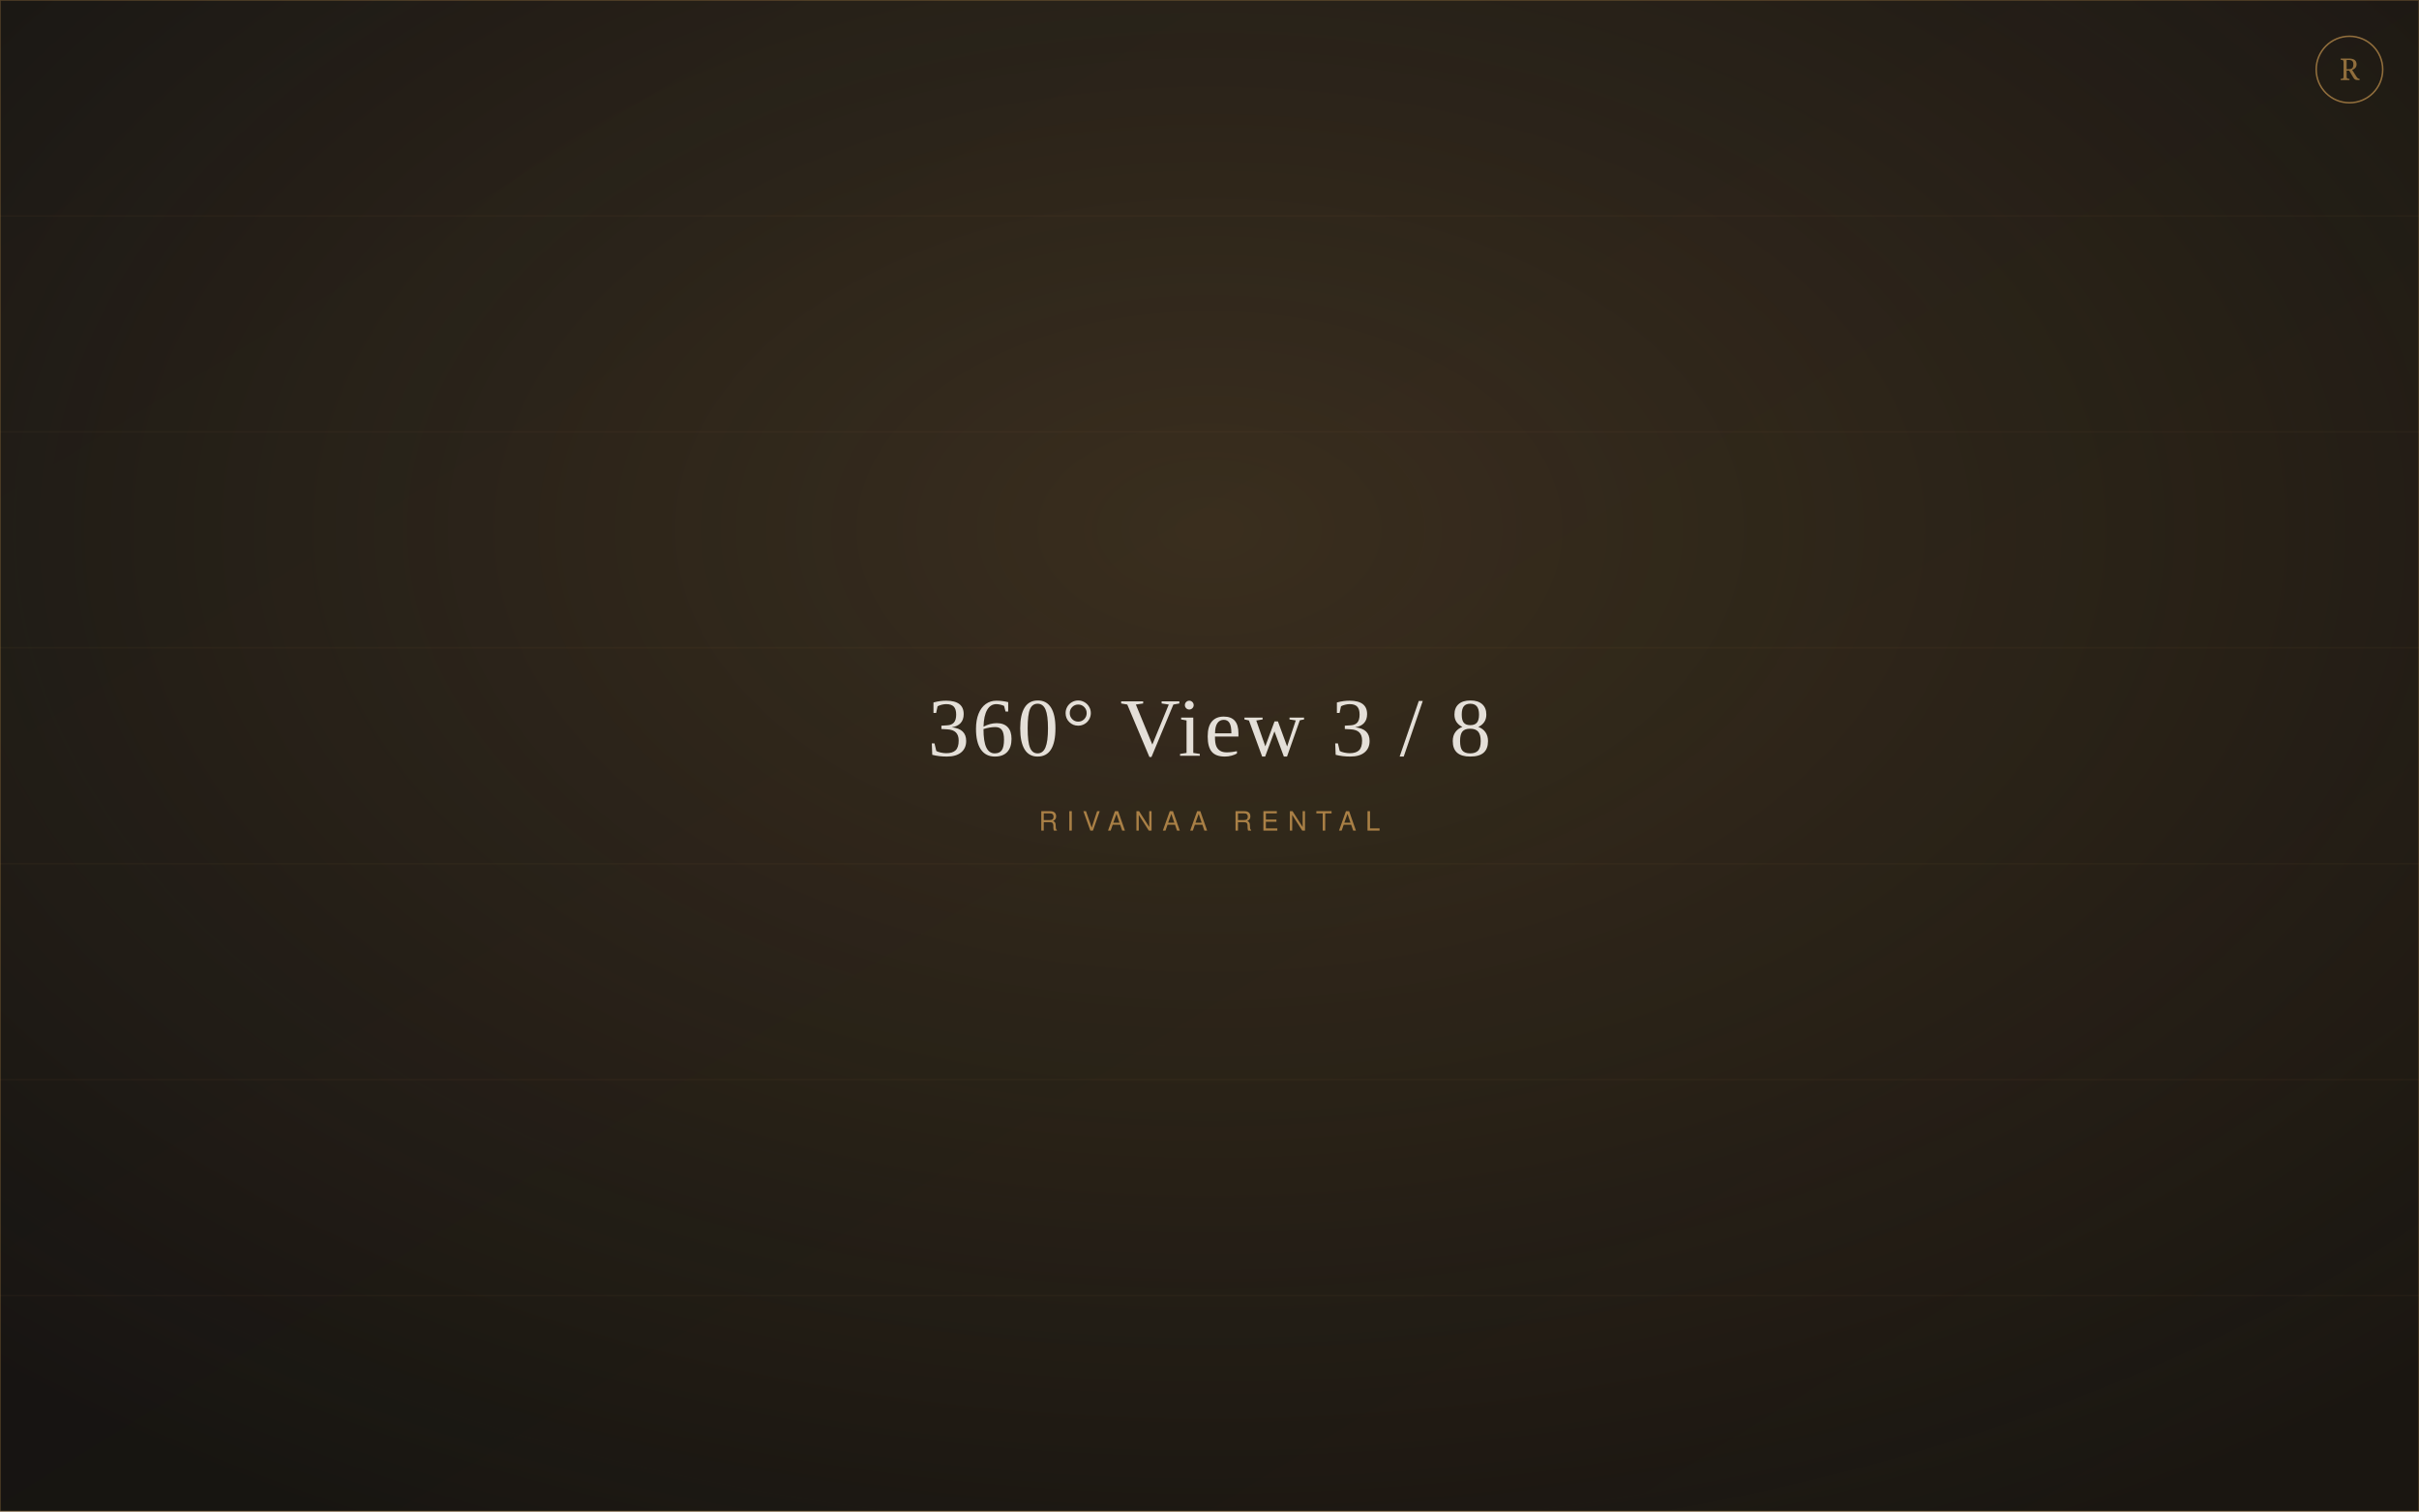
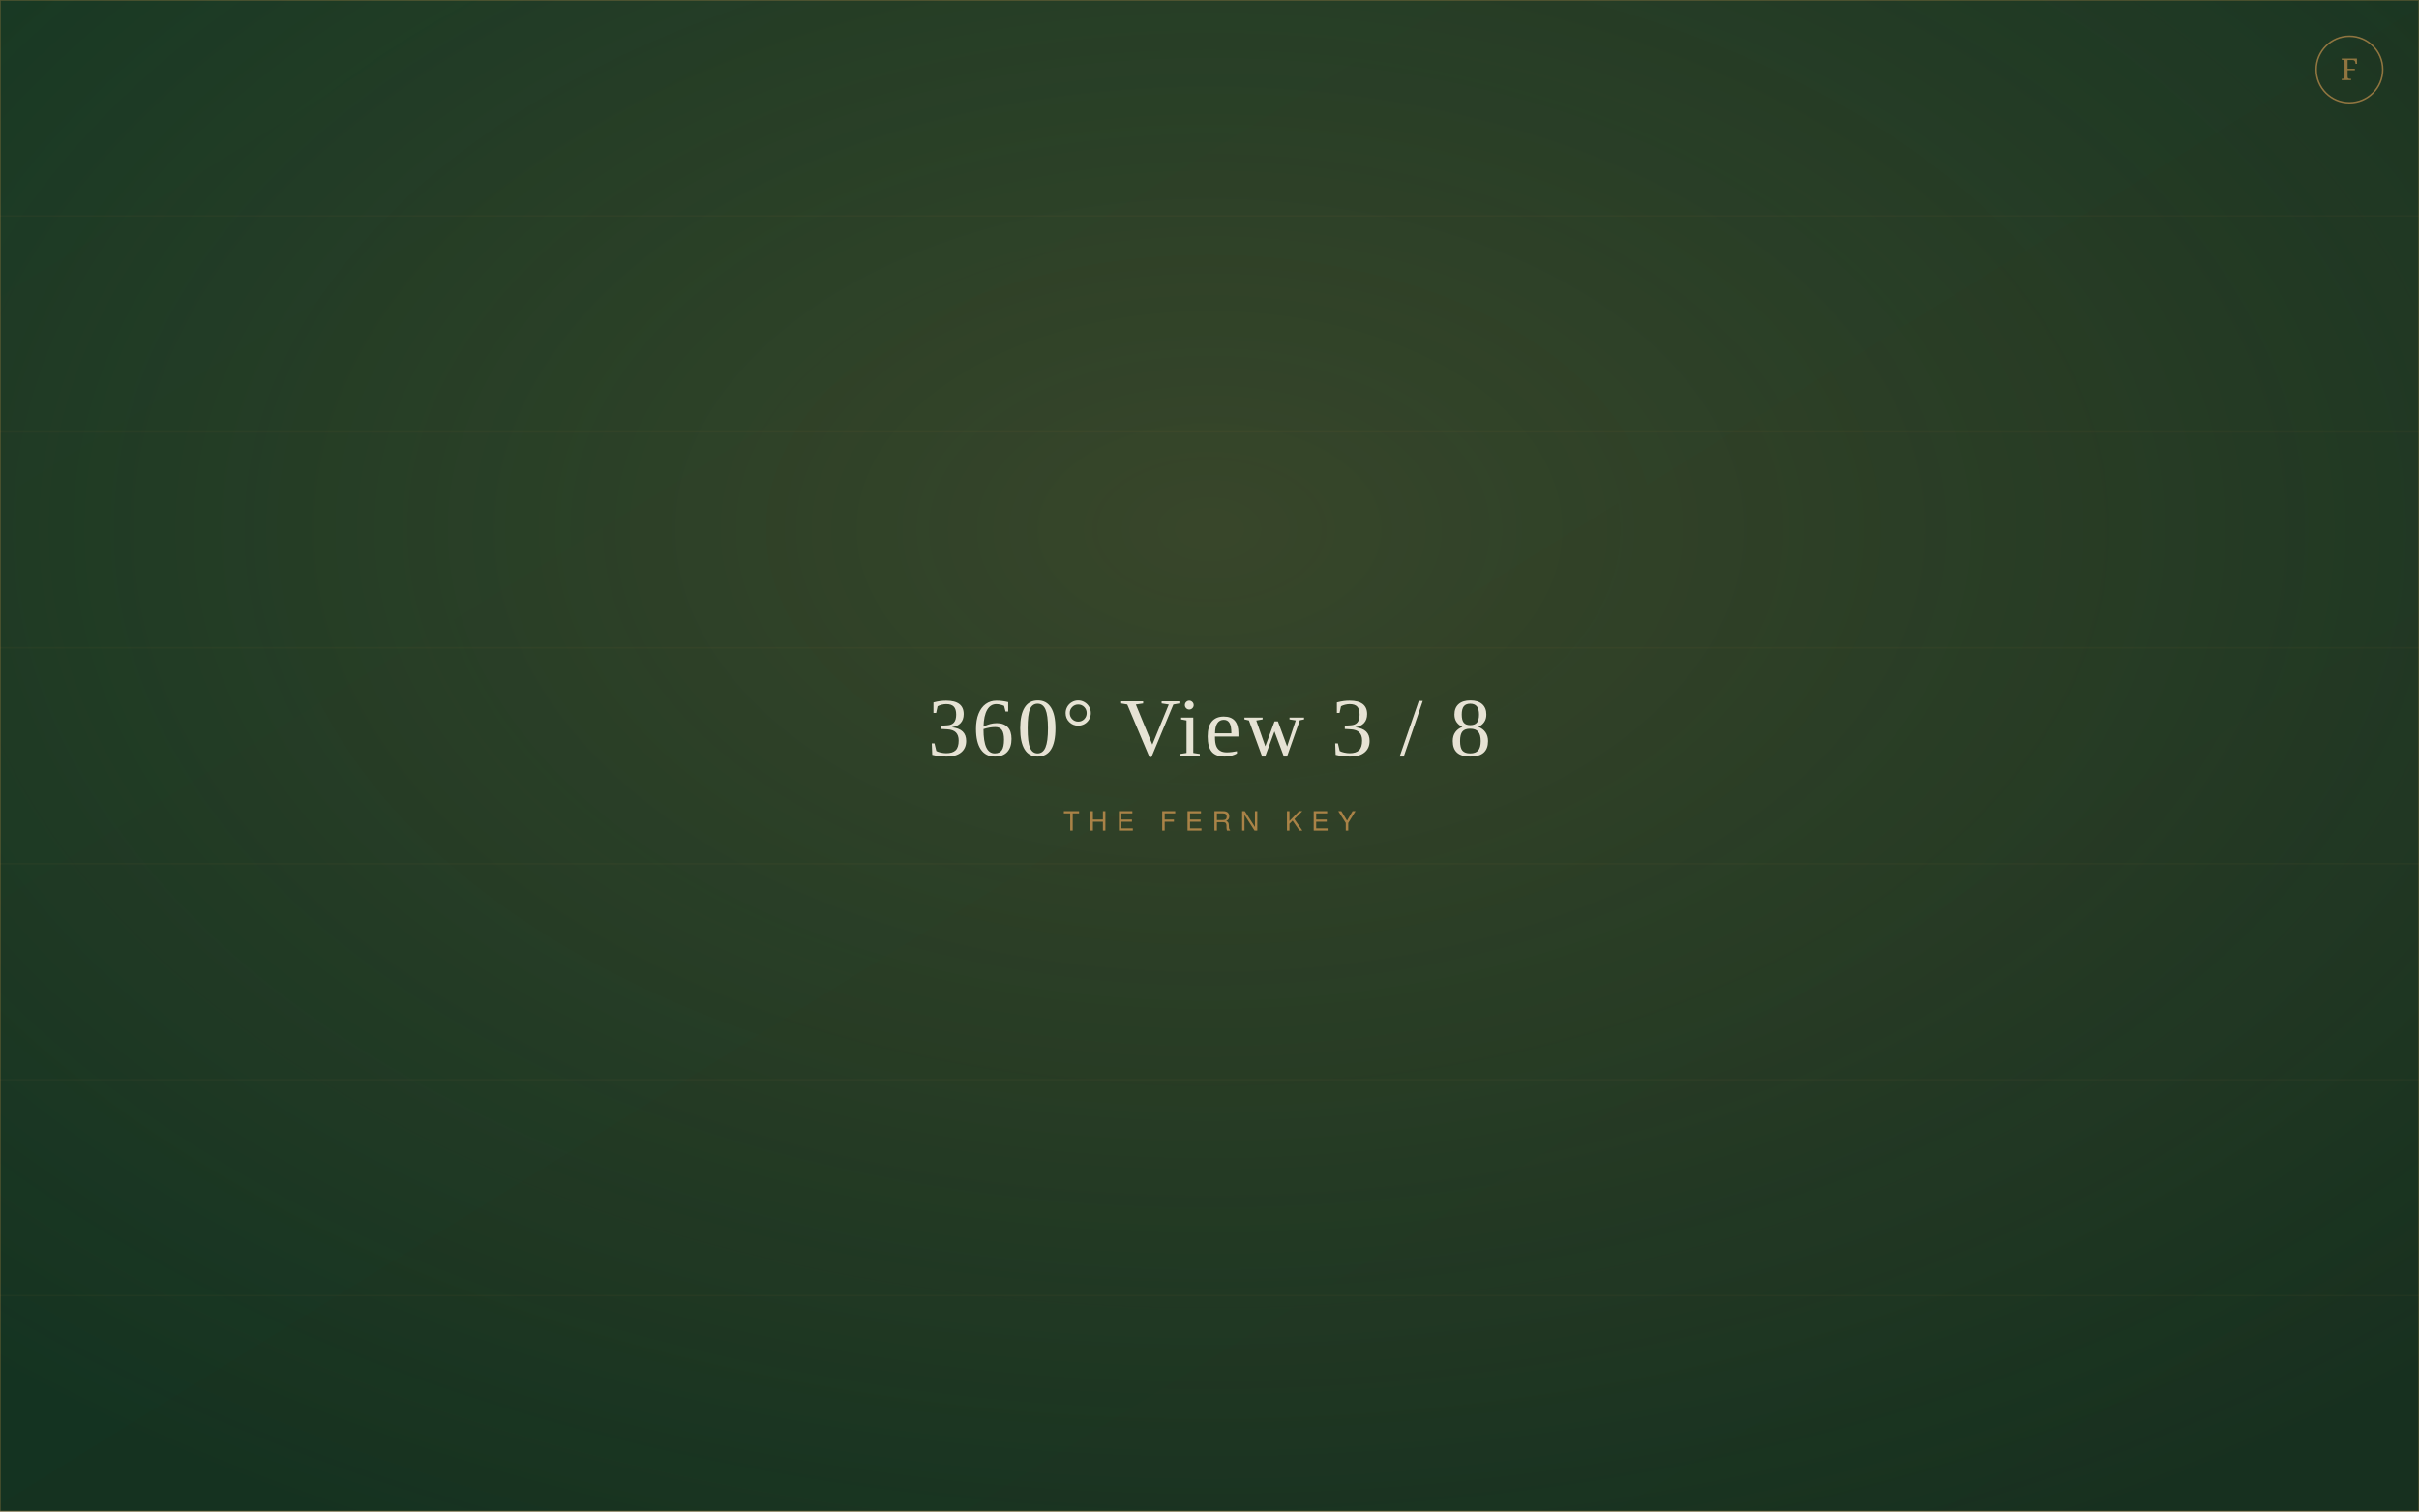
<svg xmlns="http://www.w3.org/2000/svg" width="1600" height="1000" viewBox="0 0 1600 1000">
  <defs>
    <linearGradient id="grad-360-3" x1="0%" y1="0%" x2="100%" y2="100%">
-       <stop offset="0%" stop-color="#141312" />
-       <stop offset="100%" stop-color="#1a1611" />
+       <stop offset="0%" stop-color="#123522" />
+       <stop offset="100%" stop-color="#17301f" />
    </linearGradient>
    <radialGradient id="glow-360-3" cx="50%" cy="35%" r="75%">
      <stop offset="0%" stop-color="#b78a4a" stop-opacity="0.22" />
      <stop offset="100%" stop-color="#b78a4a" stop-opacity="0" />
    </radialGradient>
  </defs>
  <rect width="1600" height="1000" fill="url(#grad-360-3)" />
  <rect width="1600" height="1000" fill="url(#glow-360-3)" />
  <line x1="0" y1="142.857" x2="1600" y2="142.857" stroke="#b78a4a" stroke-opacity="0.05" stroke-width="1" />
  <line x1="0" y1="285.714" x2="1600" y2="285.714" stroke="#b78a4a" stroke-opacity="0.05" stroke-width="1" />
  <line x1="0" y1="428.571" x2="1600" y2="428.571" stroke="#b78a4a" stroke-opacity="0.05" stroke-width="1" />
  <line x1="0" y1="571.429" x2="1600" y2="571.429" stroke="#b78a4a" stroke-opacity="0.05" stroke-width="1" />
  <line x1="0" y1="714.286" x2="1600" y2="714.286" stroke="#b78a4a" stroke-opacity="0.05" stroke-width="1" />
  <line x1="0" y1="857.143" x2="1600" y2="857.143" stroke="#b78a4a" stroke-opacity="0.05" stroke-width="1" />
  <rect x="0" y="0" width="1600" height="1000" fill="none" stroke="#b78a4a" stroke-opacity="0.35" stroke-width="1" />
  <g opacity="0.9" font-family="Georgia, 'Times New Roman', serif" text-anchor="middle">
-     <text x="800" y="500" fill="#f7f3ec" font-size="55" letter-spacing="2">360° View 3 / 8</text>
-     <text x="800" y="549.5" fill="#b78a4a" font-family="Helvetica, Arial, sans-serif" font-size="17.6" letter-spacing="6">RIVANAA RENTAL</text>
+     <text x="800" y="500" fill="#faf4e7" font-size="55" letter-spacing="2">360° View 3 / 8</text>
+     <text x="800" y="549.5" fill="#b78a4a" font-family="Helvetica, Arial, sans-serif" font-size="17.6" letter-spacing="6">THE FERN KEY</text>
  </g>
  <g opacity="0.75">
    <circle cx="1554" cy="46" r="22" fill="none" stroke="#b78a4a" stroke-width="1" />
-     <text x="1554" y="53" fill="#b78a4a" font-family="Georgia, serif" font-size="20" text-anchor="middle">R</text>
+     <text x="1554" y="53" fill="#b78a4a" font-family="Georgia, serif" font-size="20" text-anchor="middle">F</text>
  </g>
</svg>
